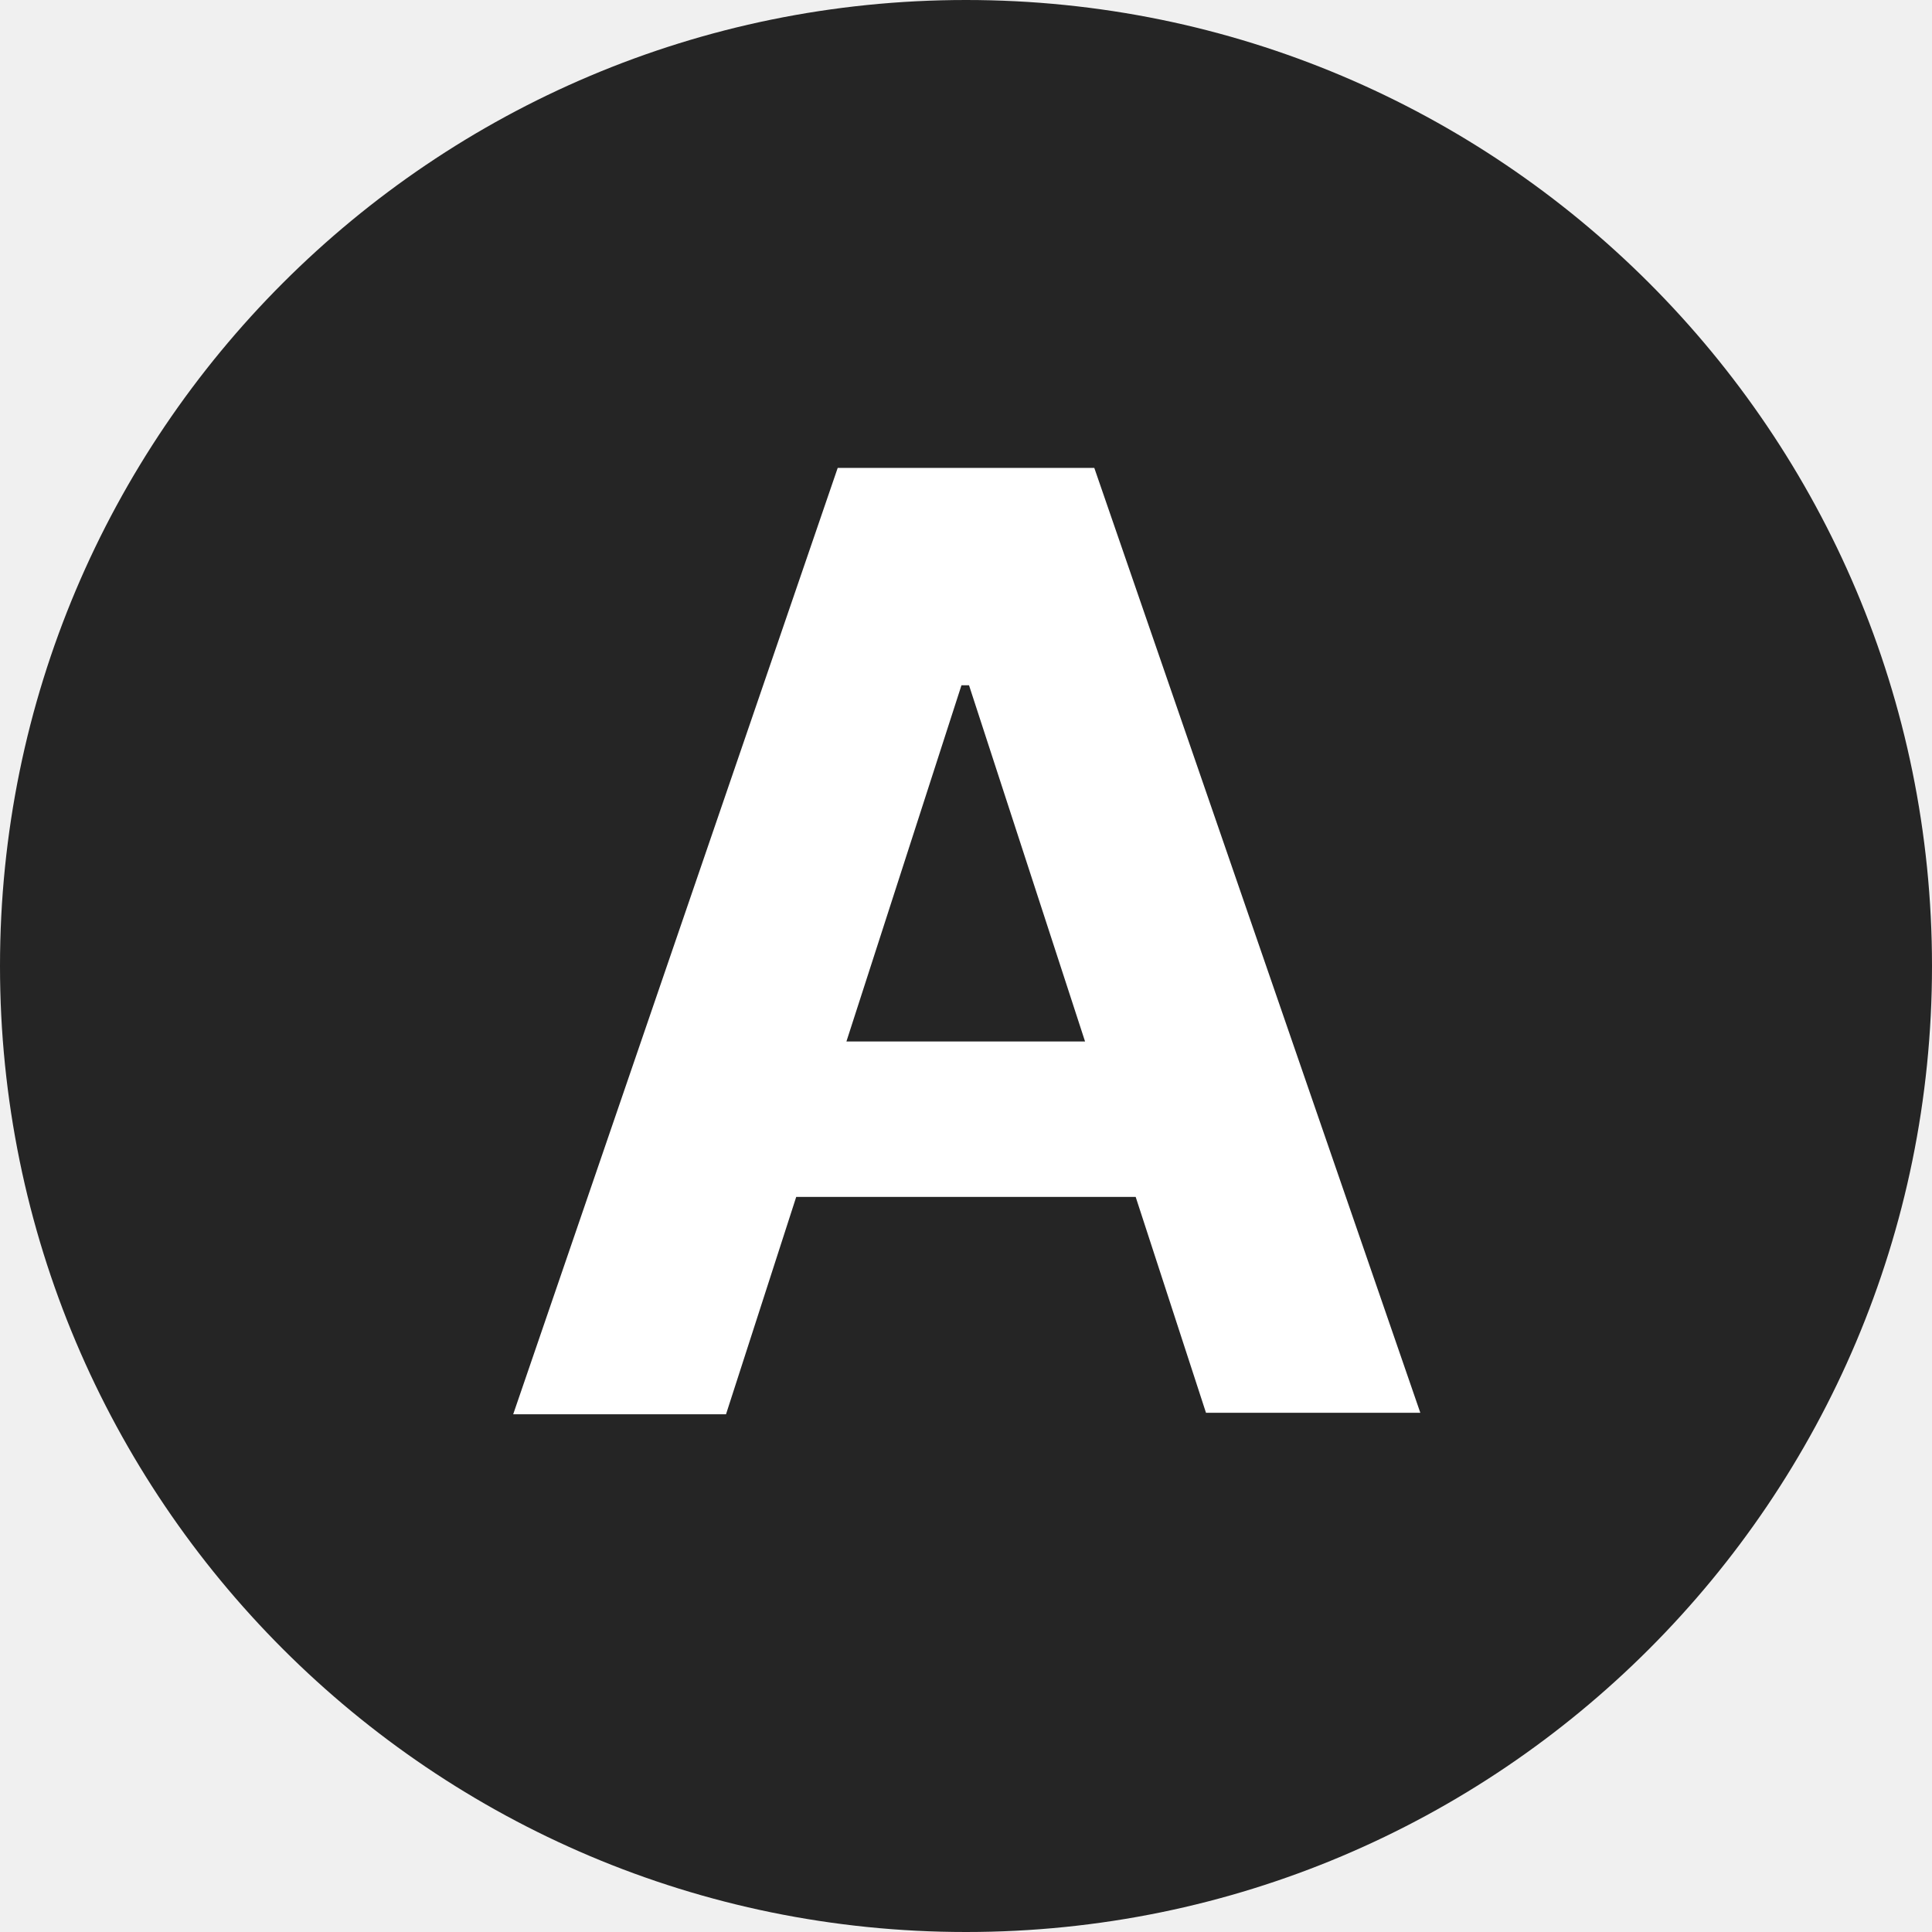
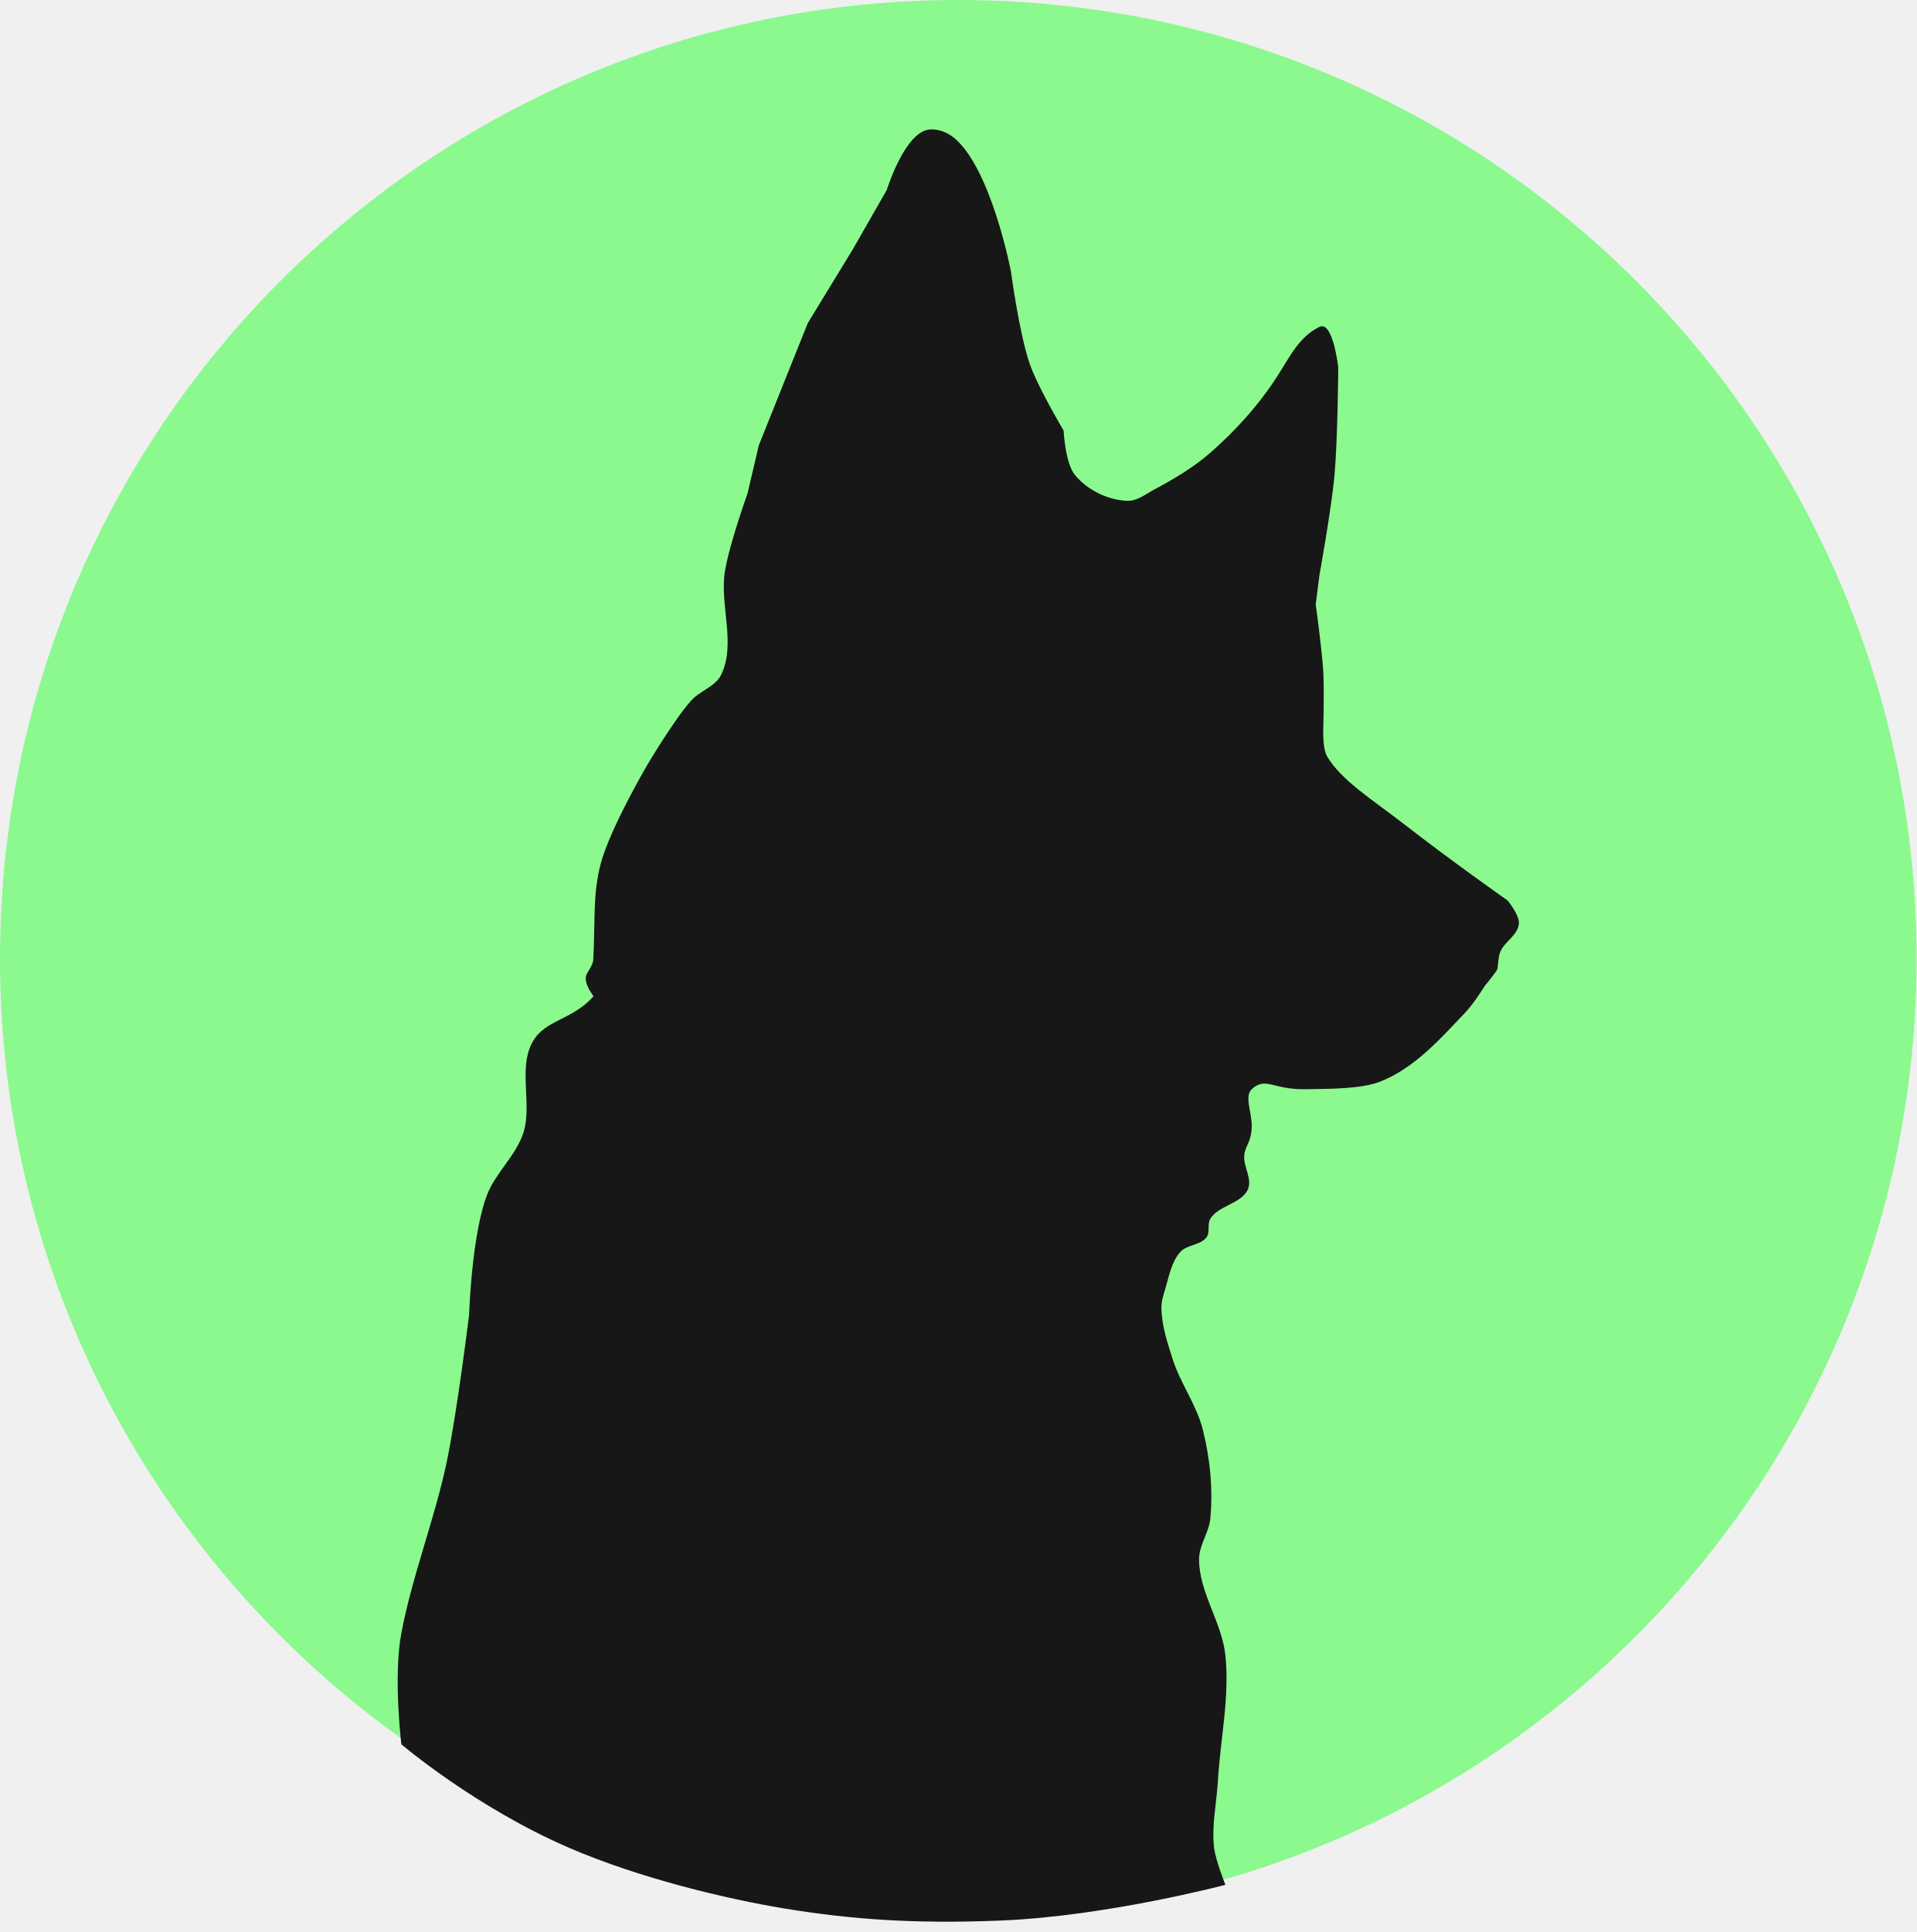
- <svg xmlns="http://www.w3.org/2000/svg" width="128" height="128" fill="none">
-   <circle cx="64" cy="64" r="64" fill="#252525" />
-   <path d="M48 93.7H34L55.5 31h17l21.6 62.6H79.9L64.2 45.4h-.5L48.1 93.7ZM47.3 69h33.4v10.3H47.2V69.1Z" fill="#fff" />
+ <svg xmlns="http://www.w3.org/2000/svg" width="127" height="128" viewBox="0 0 127 128" fill="none">
+   <circle cx="63.5" cy="63.5" r="63.5" fill="#8BF98E" />
+   <path fill-rule="evenodd" clip-rule="evenodd" d="M26.595 115.566C26.595 115.566 26.049 111.082 26.595 108.202C27.319 104.383 28.779 100.721 29.587 96.925C30.275 93.693 31.083 87.118 31.083 87.118C31.083 87.118 31.257 81.619 32.33 79.027C32.843 77.786 34.014 76.689 34.574 75.35C35.399 73.371 34.239 70.831 35.322 68.975C36.149 67.558 37.885 67.596 39.311 66.033C39.38 65.958 38.836 65.496 38.812 64.808C38.8 64.453 39.285 64.058 39.311 63.582C39.452 60.978 39.264 59.27 39.81 57.207C40.409 54.943 42.802 50.833 42.802 50.833C42.802 50.833 44.608 47.749 45.794 46.42C46.376 45.767 47.409 45.488 47.788 44.704C48.788 42.636 47.674 40.101 48.038 37.839C48.322 36.076 49.534 32.691 49.534 32.691L50.282 29.503L53.523 21.413L56.515 16.509L58.759 12.587C58.759 12.587 59.798 9.241 61.252 8.664C61.888 8.412 62.728 8.715 63.247 9.154C65.704 11.233 66.987 17.98 66.987 17.98C66.987 17.98 67.546 22.139 68.234 24.11C68.777 25.665 70.478 28.523 70.478 28.523C70.478 28.523 70.582 30.676 71.226 31.465C72.04 32.462 73.416 33.143 74.716 33.181C75.349 33.199 75.905 32.742 76.462 32.445C77.779 31.744 79.082 30.972 80.202 29.994C81.84 28.563 83.438 26.814 84.69 24.845C85.56 23.477 86.12 22.299 87.433 21.658C88.332 21.218 88.679 24.355 88.679 24.355C88.679 24.355 88.639 29.16 88.43 31.465C88.224 33.737 87.433 38.084 87.433 38.084L87.183 40.046C87.183 40.046 87.595 43 87.682 44.459C87.761 45.779 87.682 48.381 87.682 48.381C87.682 48.381 87.678 48.49 87.681 48.657C87.687 49.045 87.728 49.745 87.931 50.097C88.843 51.681 90.979 53.005 92.918 54.511C96.364 57.186 99.899 59.659 99.899 59.659C99.899 59.659 100.654 60.582 100.647 61.13C100.638 61.941 99.681 62.372 99.401 63.091C99.254 63.468 99.278 64.158 99.188 64.284C98.759 64.883 98.403 65.298 98.403 65.298C98.403 65.298 97.644 66.5 97.157 67.014C95.466 68.797 93.73 70.782 91.422 71.672C90.201 72.143 88.144 72.144 86.435 72.163C84.347 72.185 83.85 71.32 82.945 72.163C82.444 72.628 82.956 73.701 82.945 74.614C82.931 75.686 82.492 75.903 82.446 76.576C82.395 77.314 82.983 78.099 82.695 78.782C82.288 79.749 80.755 79.85 80.202 80.743C79.981 81.1 80.2 81.631 79.953 81.969C79.561 82.504 78.647 82.453 78.207 82.95C77.62 83.614 77.465 84.558 77.21 85.402C77.089 85.801 76.958 86.211 76.96 86.627C76.969 87.798 77.351 88.944 77.709 90.06C78.223 91.667 79.294 93.082 79.703 94.718C80.18 96.629 80.385 98.642 80.202 100.602C80.115 101.53 79.455 102.367 79.454 103.299C79.45 105.499 80.971 107.484 81.199 109.673C81.488 112.442 80.862 115.23 80.701 118.009C80.615 119.48 80.275 120.959 80.451 122.422C80.553 123.269 81.199 124.874 81.199 124.874C81.199 124.874 73.352 126.953 66.317 127.241C60.426 127.482 56.246 127.139 52.013 126.448C48.188 125.822 42.393 124.446 37.709 122.422C31.499 119.74 26.595 115.566 26.595 115.566Z" fill="#171717" />
</svg>
